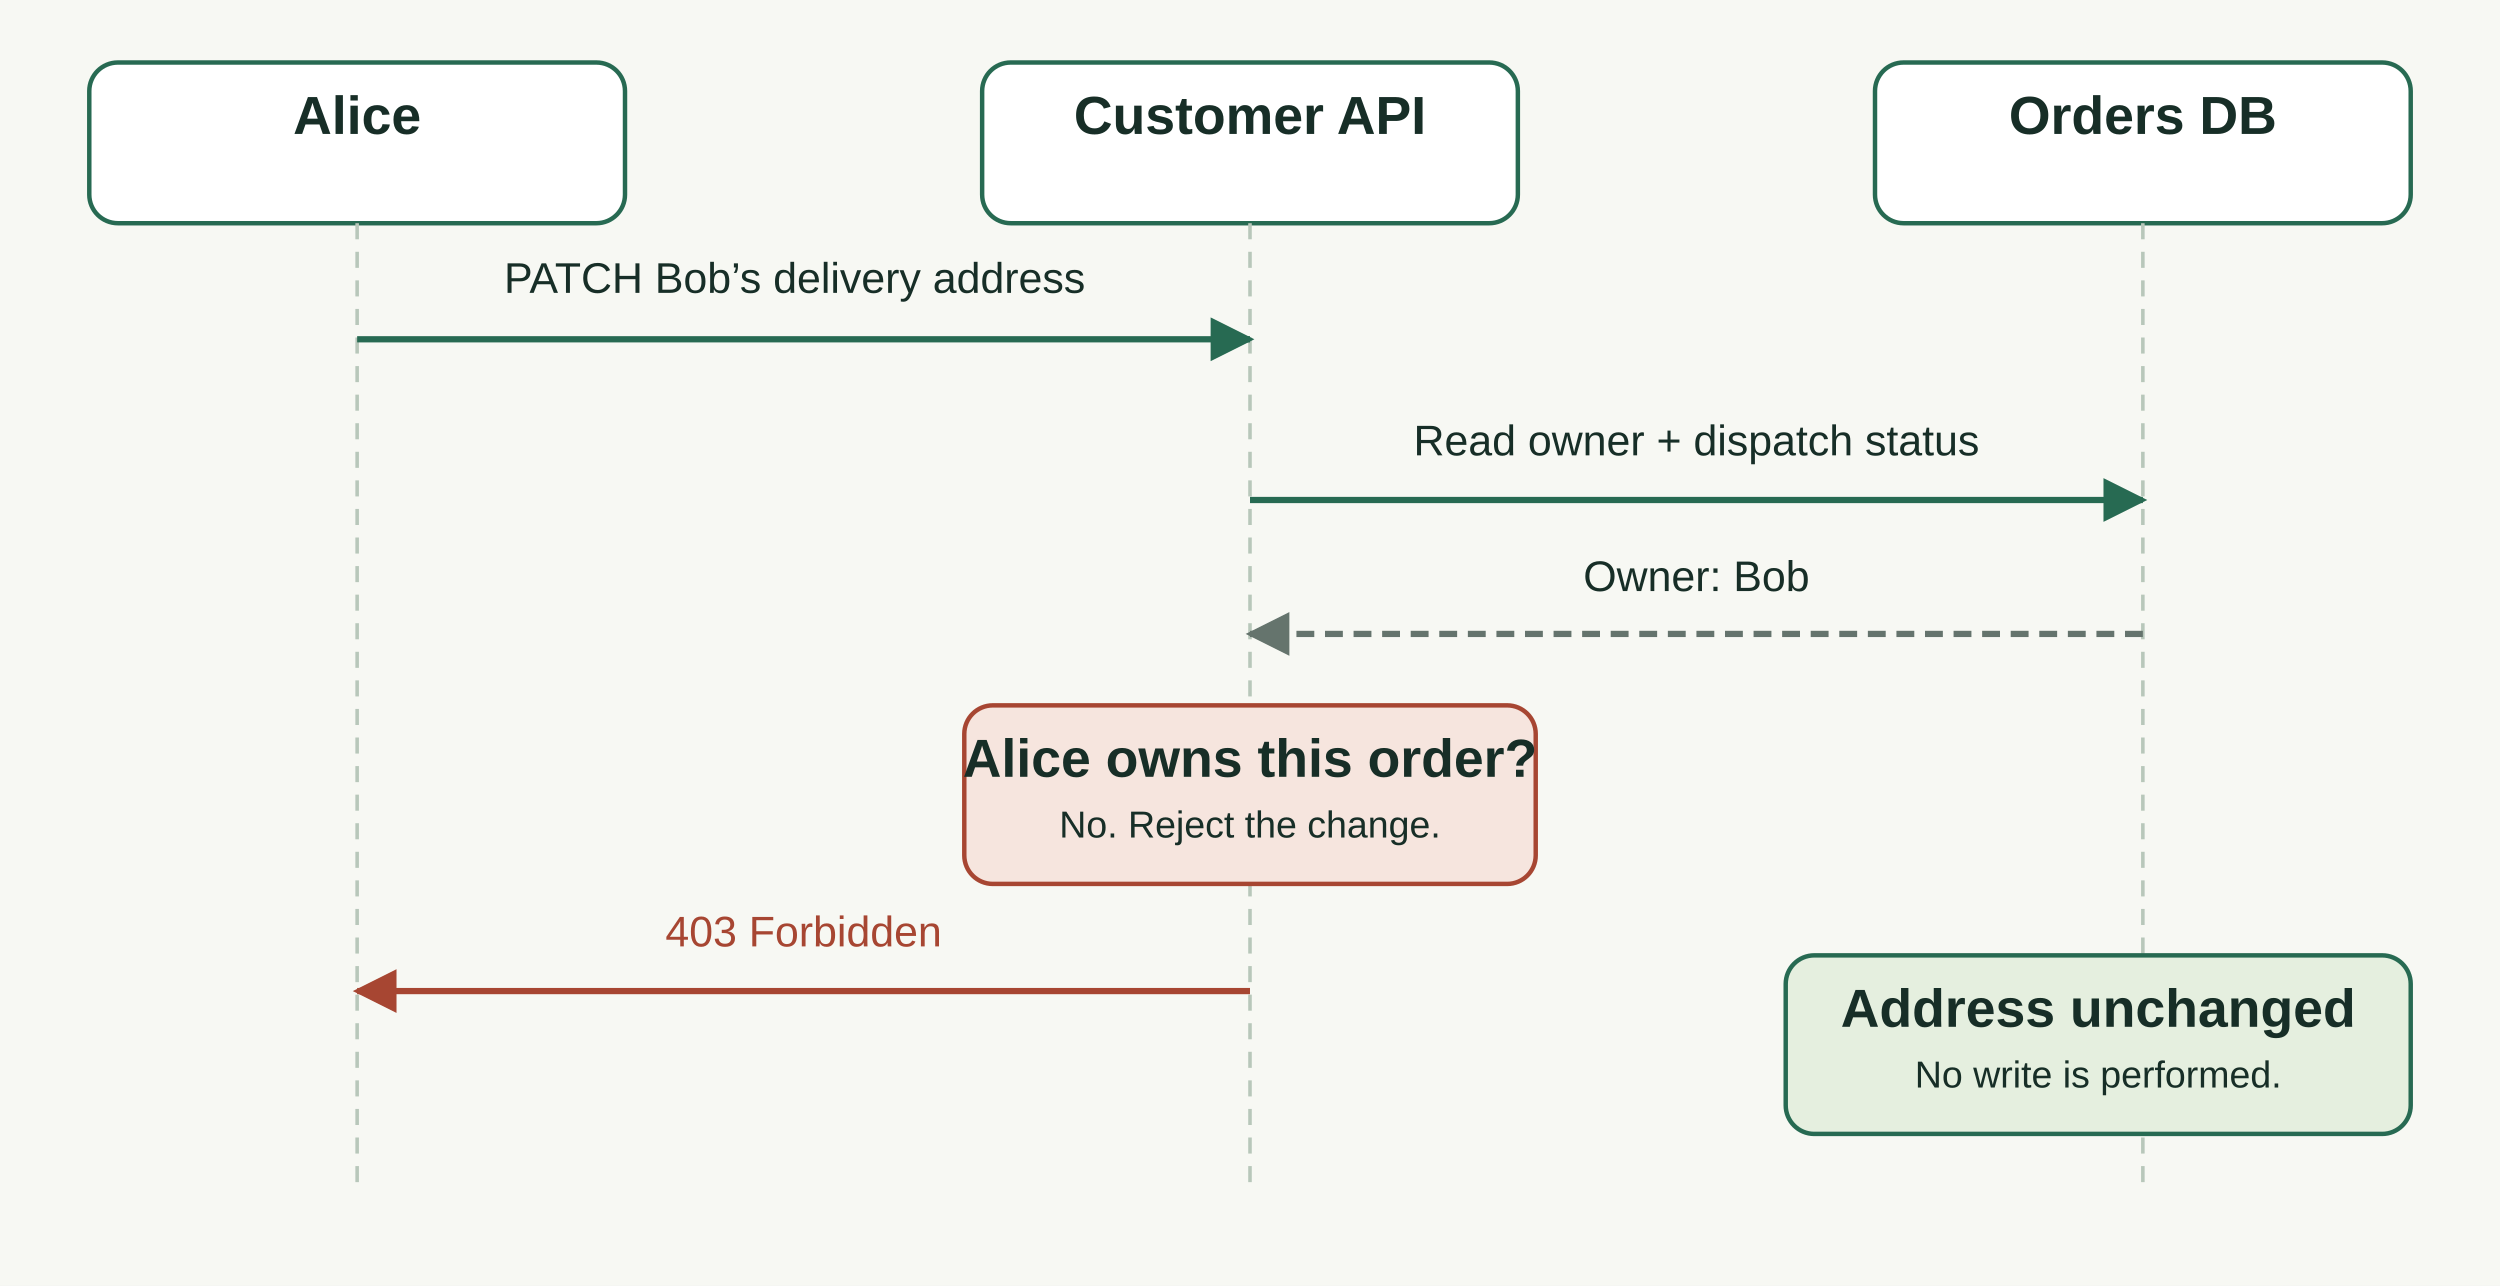
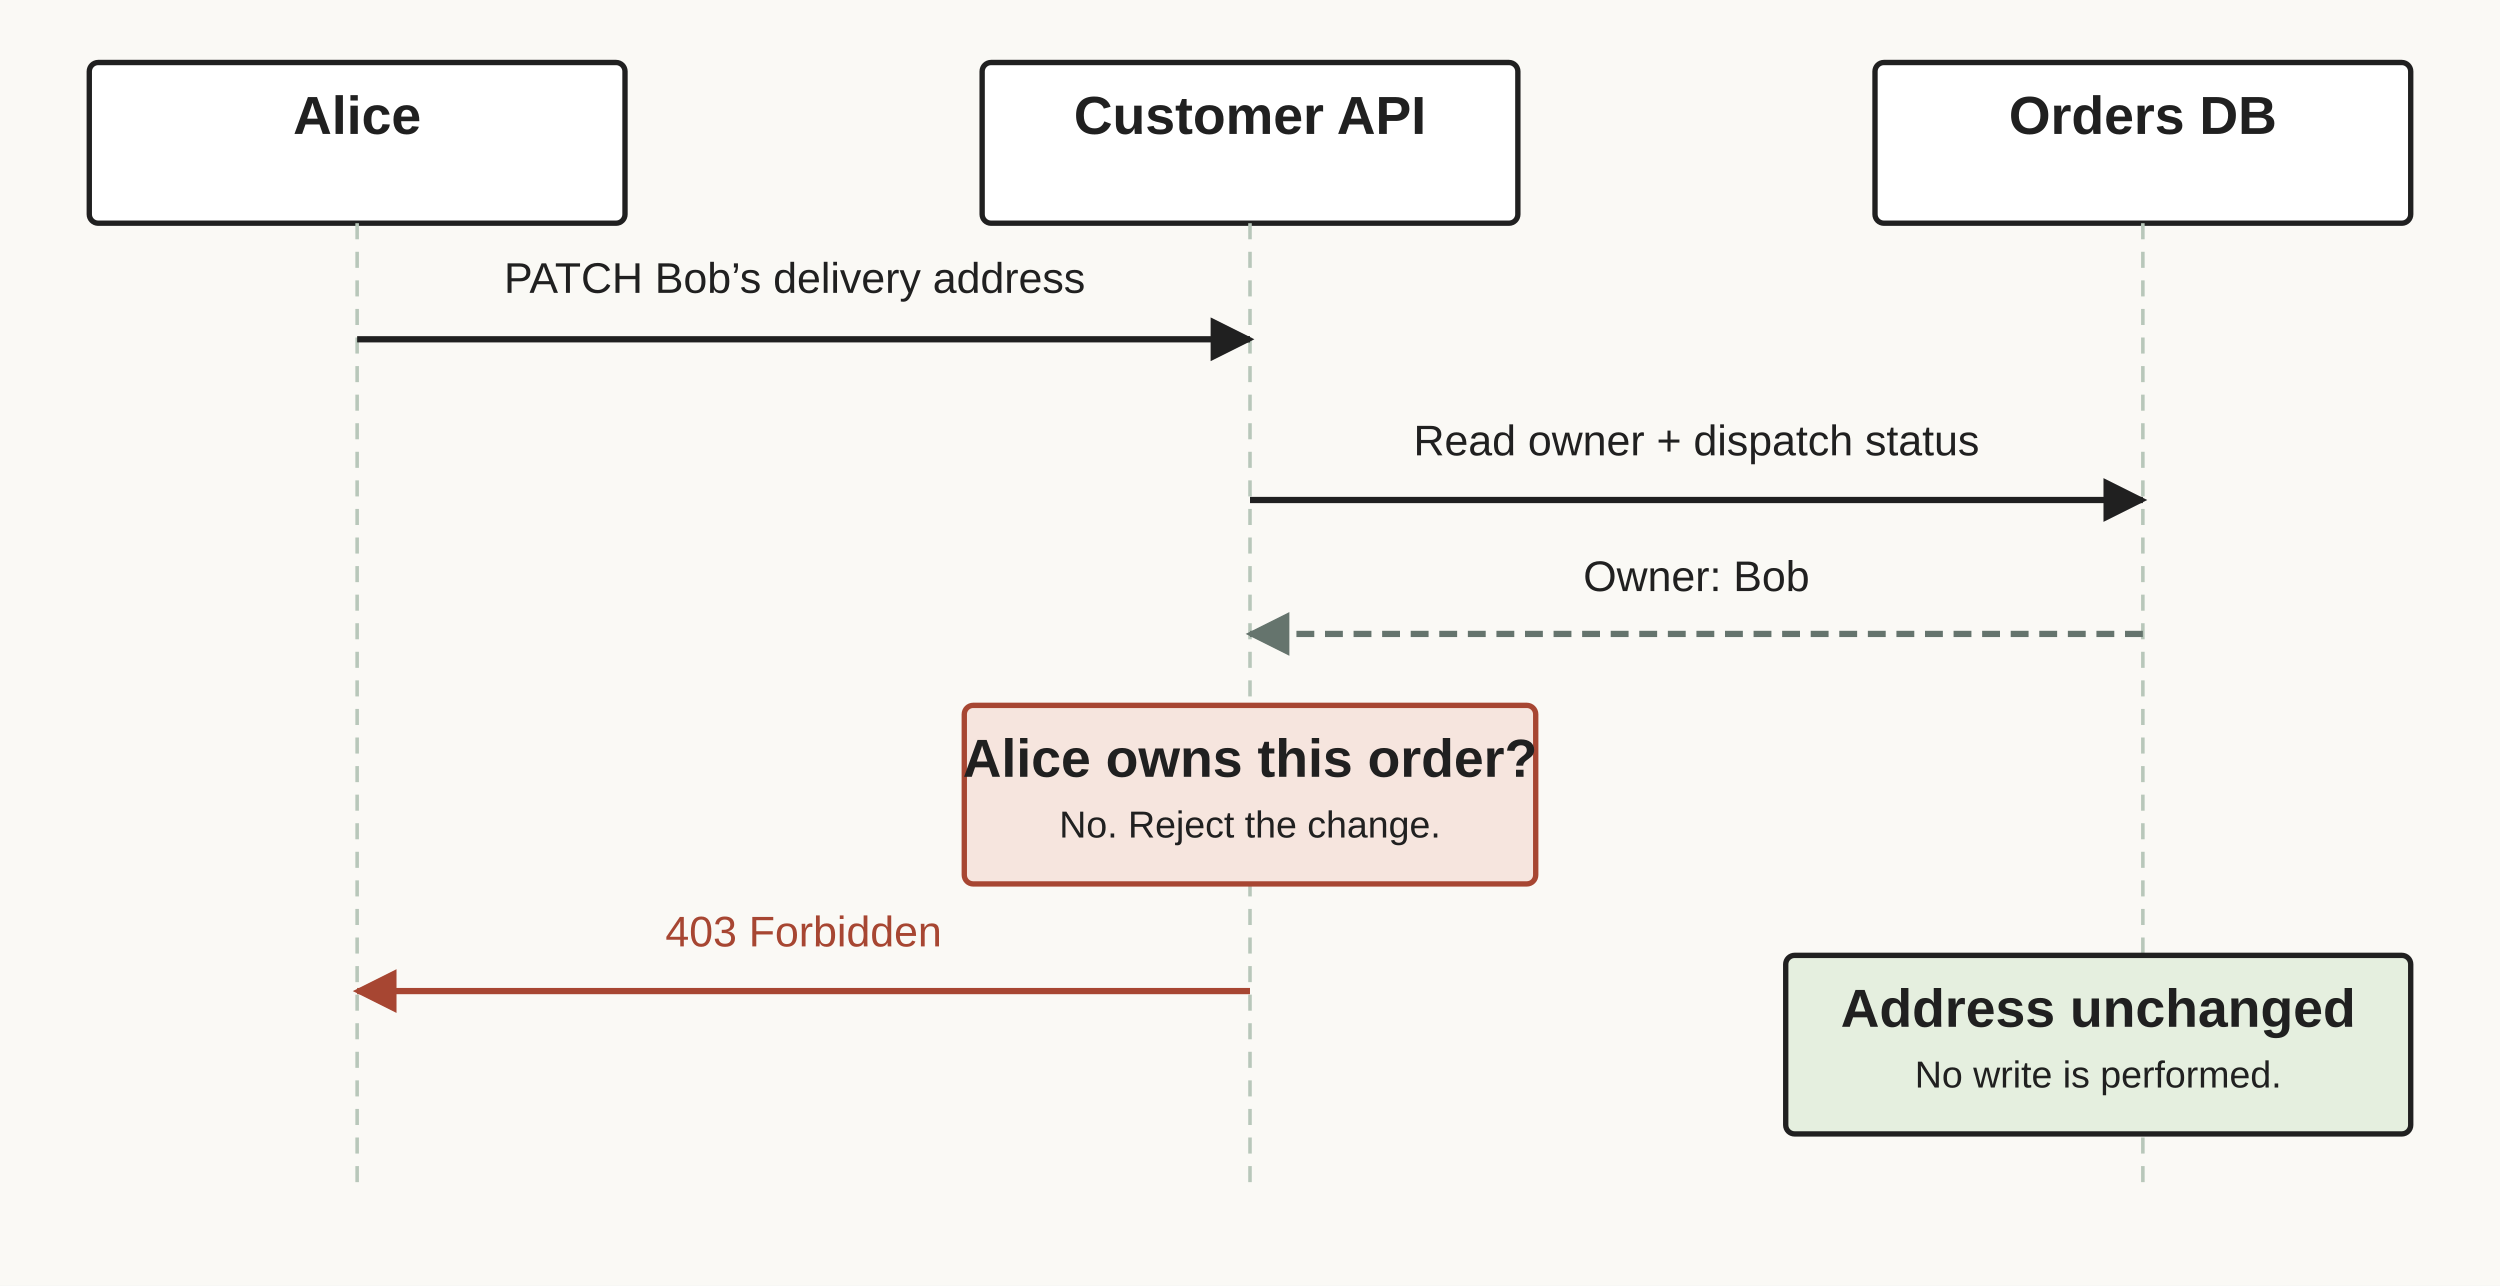
<svg xmlns="http://www.w3.org/2000/svg" width="1400" height="720" viewBox="0 0 1400 720">
  <defs>
    <marker id="g" viewBox="0 0 10 10" refX="9" refY="5" markerWidth="7" markerHeight="7" orient="auto">
-       <path d="M0 0L10 5L0 10z" fill="#276a52" />
+       <path d="M0 0L10 5L0 10z" fill="#202020" />
    </marker>
    <marker id="s" viewBox="0 0 10 10" refX="9" refY="5" markerWidth="7" markerHeight="7" orient="auto">
      <path d="M0 0L10 5L0 10z" fill="#65746d" />
    </marker>
    <marker id="r" viewBox="0 0 10 10" refX="9" refY="5" markerWidth="7" markerHeight="7" orient="auto">
      <path d="M0 0L10 5L0 10z" fill="#a74632" />
    </marker>
  </defs>
-   <rect width="1400" height="720" fill="#f7f8f3" />
-   <style>text{font-family:Arial,sans-serif;fill:#172e27}.title{font-size:30px;font-weight:700}.label{font-size:24px}.small{font-size:21px}.zone{fill:#eef2e9;stroke:#95aa9d;stroke-width:2;stroke-dasharray:9 8}.node{fill:#fff;stroke:#276a52;stroke-width:2.5}</style>
-   <rect x="50" y="35" width="300" height="90" rx="16" fill="#fff" stroke="#276a52" stroke-width="2.5" />
+   <rect width="1400" height="720" fill="#faf9f5" />
+   <style>text{font-family:Arial,sans-serif;fill:#202020}.title{font-size:30px;font-weight:700}.label{font-size:24px}.small{font-size:21px}.zone{fill:#faf9f5;stroke:#747474;stroke-width:2;stroke-dasharray:9 8}.node{fill:#fff;stroke:#202020;stroke-width:2.5}</style>
+   <rect x="50" y="35" width="300" height="90" rx="5" fill="#fff" stroke="#202020" stroke-width="3" />
  <text text-anchor="middle" x="200.0" y="75" class="title">Alice</text>
-   <rect x="550" y="35" width="300" height="90" rx="16" fill="#fff" stroke="#276a52" stroke-width="2.5" />
+   <rect x="550" y="35" width="300" height="90" rx="5" fill="#fff" stroke="#202020" stroke-width="3" />
  <text text-anchor="middle" x="700.0" y="75" class="title">Customer API</text>
-   <rect x="1050" y="35" width="300" height="90" rx="16" fill="#fff" stroke="#276a52" stroke-width="2.5" />
+   <rect x="1050" y="35" width="300" height="90" rx="5" fill="#fff" stroke="#202020" stroke-width="3" />
  <text text-anchor="middle" x="1200.0" y="75" class="title">Orders DB</text>
  <path d="M200 125V665" stroke="#b8c7ba" stroke-width="2" stroke-dasharray="9 7" />
  <path d="M700 125V665" stroke="#b8c7ba" stroke-width="2" stroke-dasharray="9 7" />
  <path d="M1200 125V665" stroke="#b8c7ba" stroke-width="2" stroke-dasharray="9 7" />
-   <path d="M200 190H700" fill="none" stroke="#276a52" stroke-width="3.5" marker-end="url(#g)" />
+   <path d="M200 190H700" fill="none" stroke="#202020" stroke-width="3.5" marker-end="url(#g)" />
  <text x="445" y="164" class="label" text-anchor="middle">PATCH Bob’s delivery address</text>
-   <path d="M700 280H1200" fill="none" stroke="#276a52" stroke-width="3.5" marker-end="url(#g)" />
+   <path d="M700 280H1200" fill="none" stroke="#202020" stroke-width="3.5" marker-end="url(#g)" />
  <text x="950" y="255" class="label" text-anchor="middle">Read owner + dispatch status</text>
  <path d="M1200 355H700" fill="none" stroke="#65746d" stroke-width="3.5" stroke-dasharray="10 6" marker-end="url(#s)" />
  <text x="950" y="331" class="label" text-anchor="middle">Owner: Bob</text>
-   <rect x="540" y="395" width="320" height="100" rx="16" fill="#f6e5de" stroke="#a74632" stroke-width="2.5" />
+   <rect x="540" y="395" width="320" height="100" rx="5" fill="#f6e5de" stroke="#a74632" stroke-width="3" />
  <text text-anchor="middle" x="700.0" y="435" class="title">Alice owns this order?</text>
  <text text-anchor="middle" x="700.0" y="469" class="small">No. Reject the change.</text>
  <path d="M700 555H200" fill="none" stroke="#a74632" stroke-width="3.5" marker-end="url(#r)" />
  <text x="450" y="530" class="label" text-anchor="middle" style="fill:#a74632">403 Forbidden</text>
-   <rect x="1000" y="535" width="350" height="100" rx="16" fill="#e5efdf" stroke="#276a52" stroke-width="2.5" />
+   <rect x="1000" y="535" width="350" height="100" rx="5" fill="#e5efdf" stroke="#202020" stroke-width="3" />
  <text text-anchor="middle" x="1175.0" y="575" class="title">Address unchanged</text>
  <text text-anchor="middle" x="1175.0" y="609" class="small">No write is performed.</text>
</svg>
